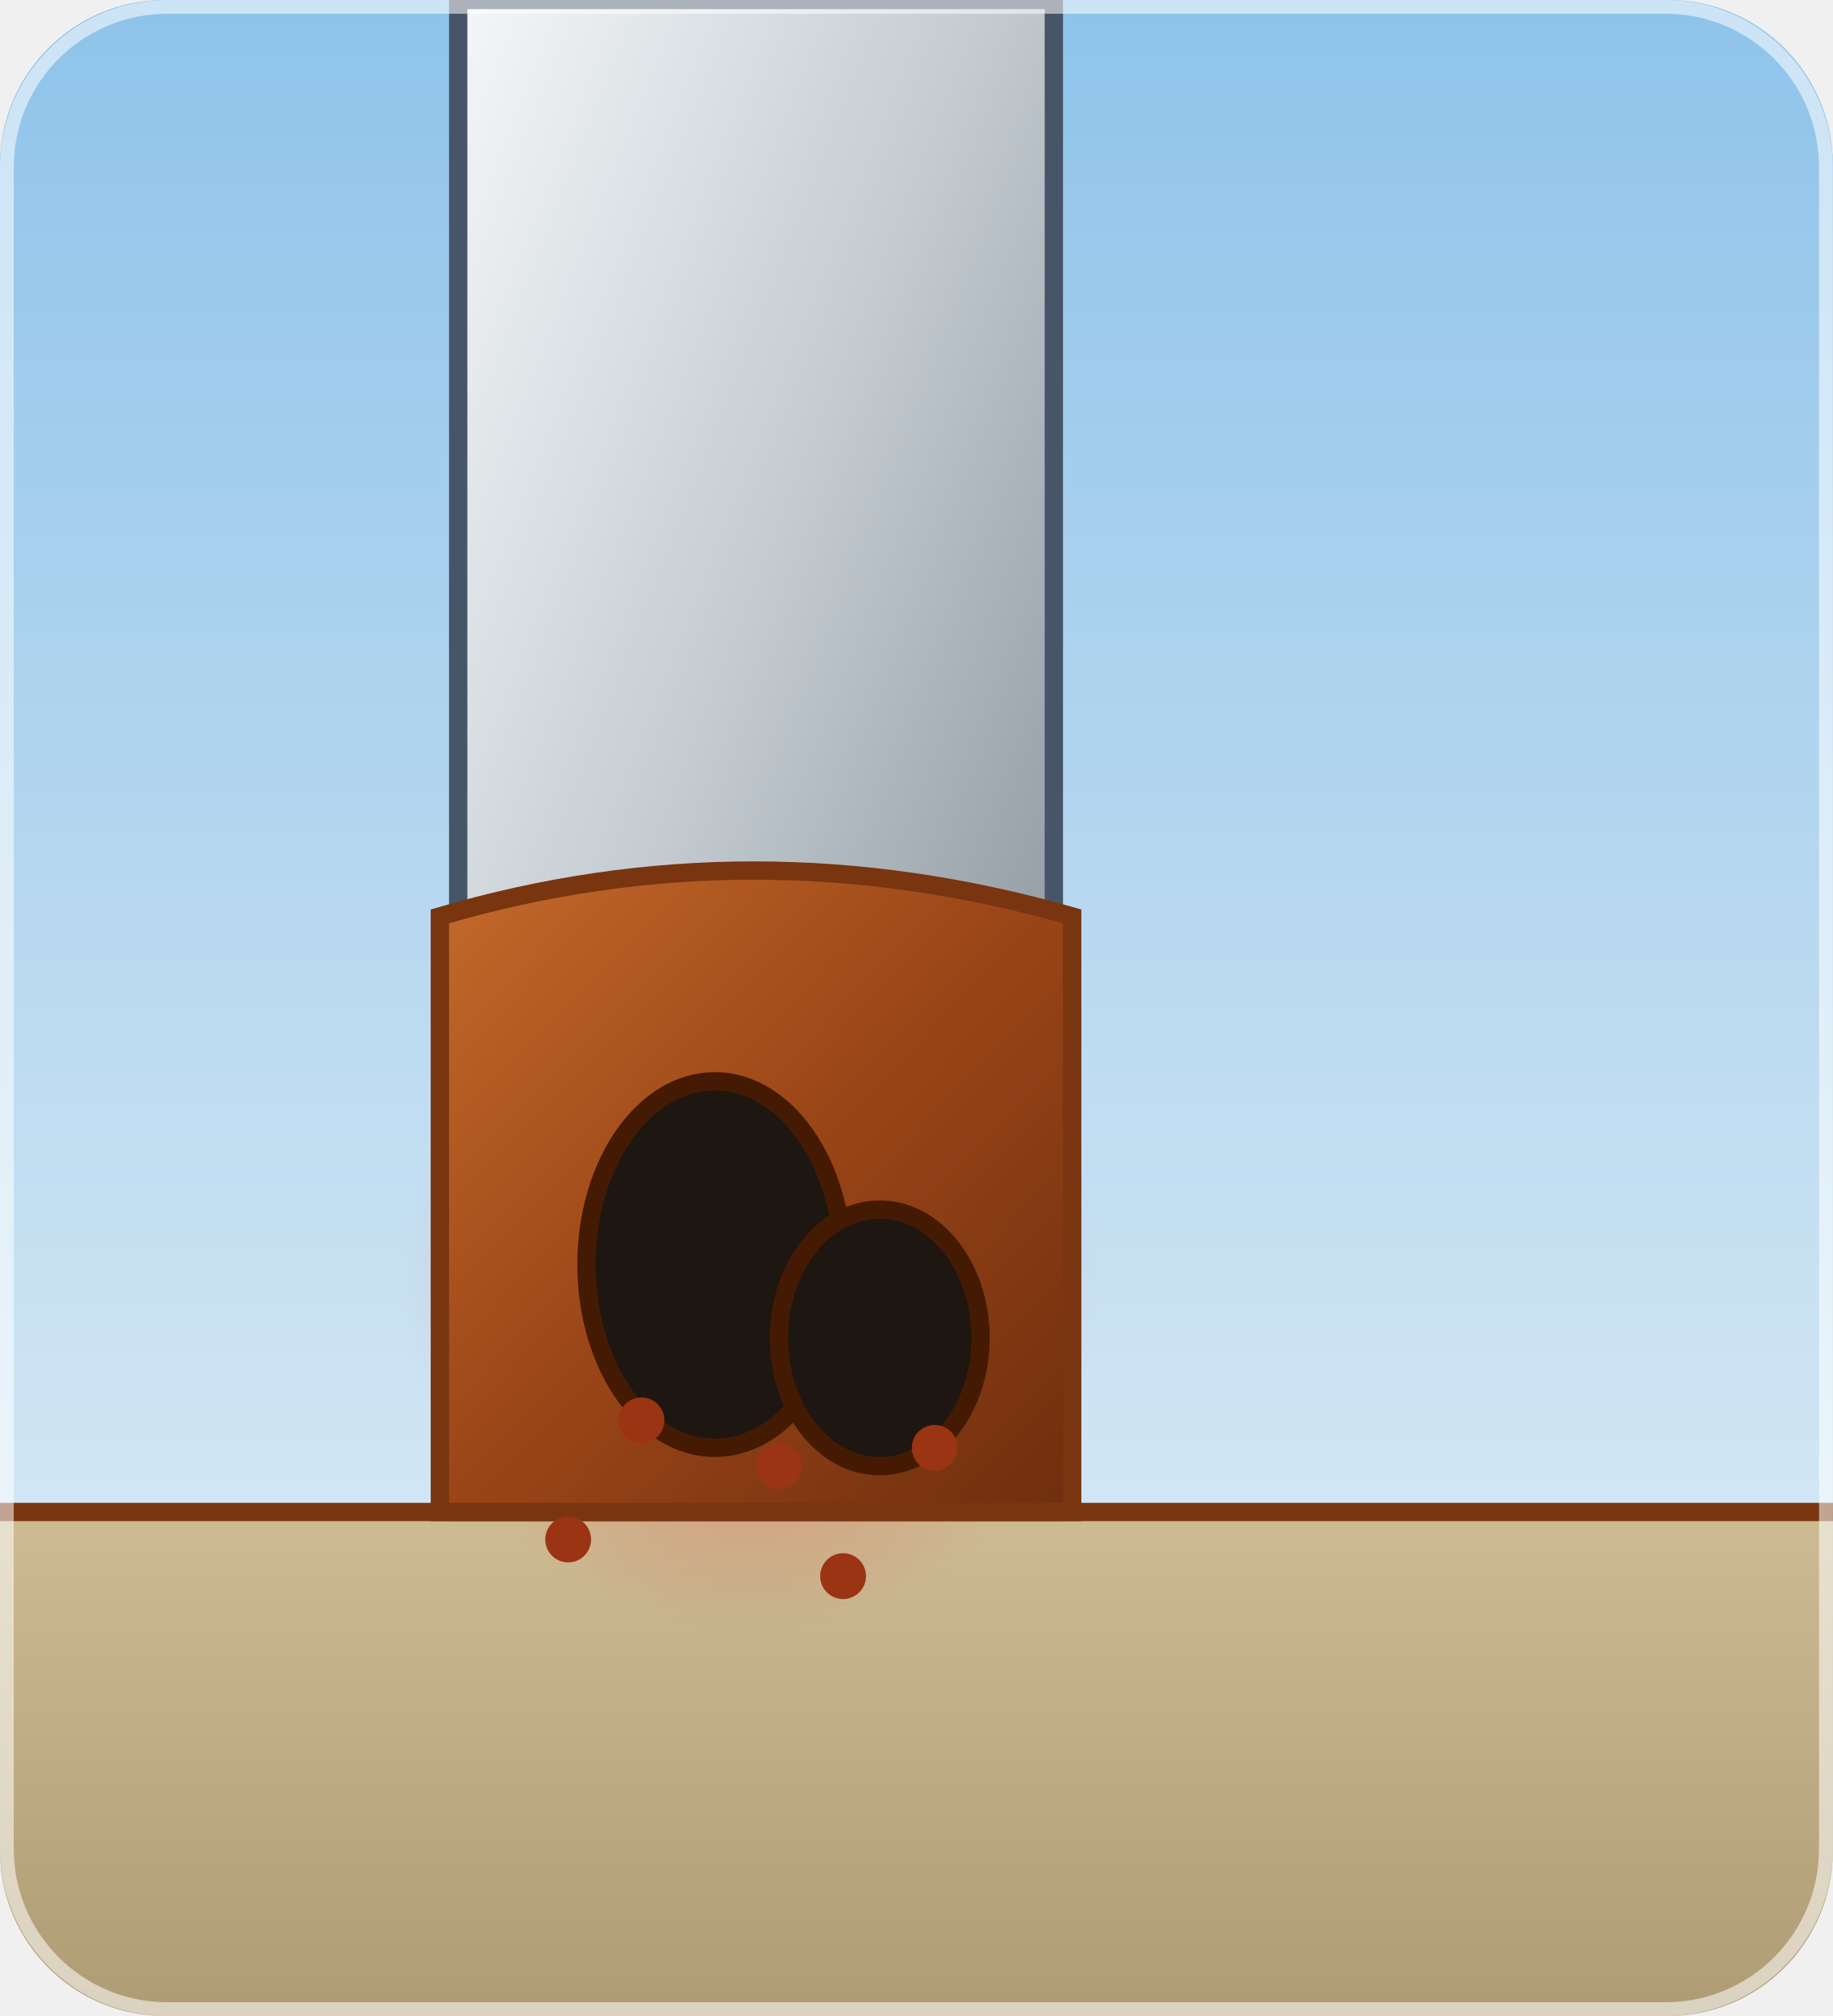
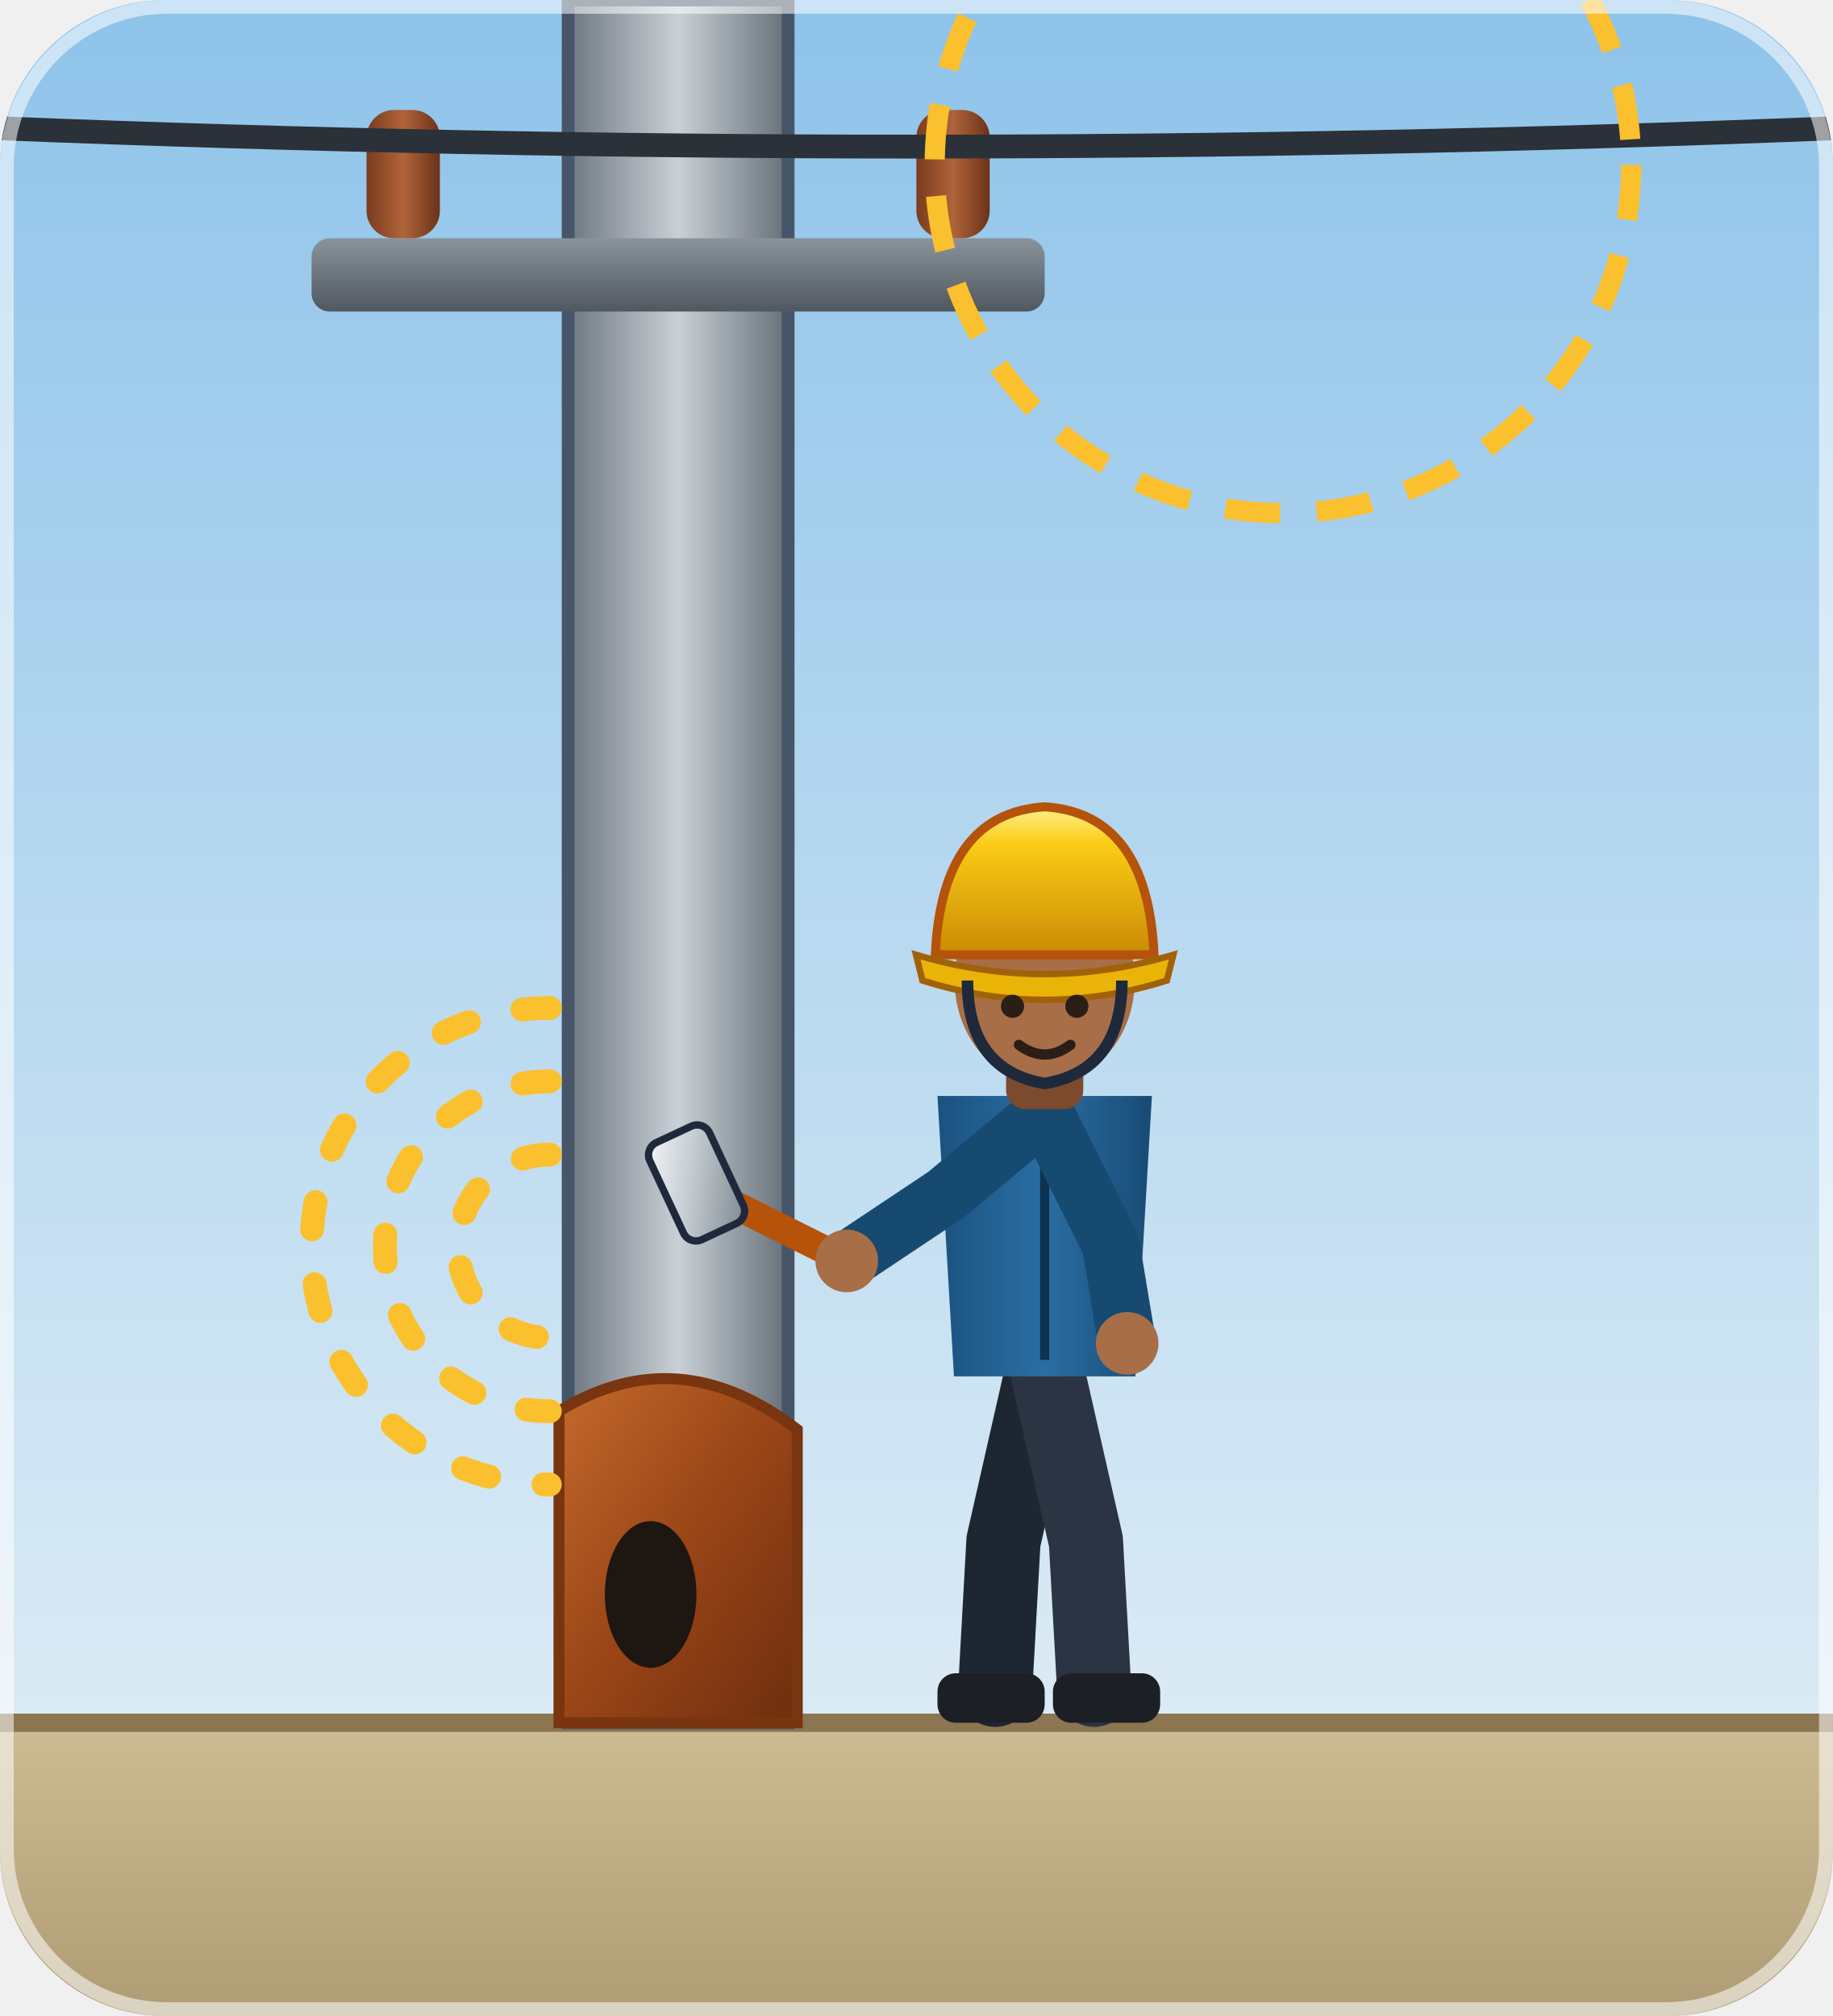
<svg xmlns="http://www.w3.org/2000/svg" viewBox="0 0 200 220" width="200" height="220">
  <defs>
    <linearGradient id="sky" x1="0" y1="0" x2="0" y2="1">
      <stop offset="0" stop-color="#8EC3EA" />
      <stop offset="1" stop-color="#E9F2F7" />
    </linearGradient>
+     <linearGradient id="storm" x1="0" y1="0" x2="0" y2="1">
+       <stop offset="0" stop-color="#1B2433" />
+       <stop offset="1" stop-color="#4A5568" />
+     </linearGradient>
    <linearGradient id="ground" x1="0" y1="0" x2="0" y2="1">
      <stop offset="0" stop-color="#CDBB93" />
      <stop offset="1" stop-color="#AF9C74" />
+     </linearGradient>
+     <linearGradient id="road" x1="0" y1="0" x2="0" y2="1">
+       <stop offset="0" stop-color="#5B6470" />
+       <stop offset="1" stop-color="#3F4650" />
    </linearGradient>
    <linearGradient id="pole" x1="0" y1="0" x2="1" y2="0">
      <stop offset="0" stop-color="#9E9B93" />
      <stop offset="0.5" stop-color="#D3D0C8" />
      <stop offset="1" stop-color="#97948C" />
    </linearGradient>
+     <linearGradient id="steelPole" x1="0" y1="0" x2="1" y2="0">
+       <stop offset="0" stop-color="#6E7780" />
+       <stop offset="0.5" stop-color="#C9D0D6" />
+       <stop offset="1" stop-color="#666F78" />
+     </linearGradient>
    <linearGradient id="steelArm" x1="0" y1="0" x2="0" y2="1">
      <stop offset="0" stop-color="#8A939B" />
      <stop offset="1" stop-color="#4F575F" />
    </linearGradient>
    <linearGradient id="porcelain" x1="0" y1="0" x2="1" y2="0">
-       <stop offset="0" stop-color="#C9D2D8" />
-       <stop offset="0.5" stop-color="#FFFFFF" />
-       <stop offset="1" stop-color="#B8C2C9" />
+       <stop offset="0" stop-color="#7A3B1E" />
+       <stop offset="0.5" stop-color="#B0643A" />
+       <stop offset="1" stop-color="#6B3219" />
    </linearGradient>
    <linearGradient id="shirt" x1="0" y1="0" x2="1" y2="0">
      <stop offset="0" stop-color="#1A5280" />
      <stop offset="0.5" stop-color="#2A6EA3" />
      <stop offset="1" stop-color="#184B75" />
    </linearGradient>
+     <linearGradient id="poly" x1="0" y1="0" x2="1" y2="1">
+       <stop offset="0" stop-color="#3E8FD6" />
+       <stop offset="0.35" stop-color="#BFE3FF" />
+       <stop offset="0.5" stop-color="#3C8AD0" />
+       <stop offset="0.75" stop-color="#A7D6FF" />
+       <stop offset="1" stop-color="#2F76B8" />
+     </linearGradient>
    <linearGradient id="webO" x1="0" y1="0" x2="0" y2="1">
      <stop offset="0" stop-color="#FF9F45" />
      <stop offset="0.5" stop-color="#F7811F" />
      <stop offset="1" stop-color="#D9640C" />
+     </linearGradient>
+     <linearGradient id="webBack" x1="0" y1="0" x2="0" y2="1">
+       <stop offset="0" stop-color="#C2560A" />
+       <stop offset="1" stop-color="#8F3C06" />
    </linearGradient>
    <linearGradient id="steel" x1="0" y1="0" x2="1" y2="1">
      <stop offset="0" stop-color="#F4F7F9" />
      <stop offset="0.45" stop-color="#C3CBD1" />
      <stop offset="1" stop-color="#7D868E" />
    </linearGradient>
    <linearGradient id="board" x1="0" y1="0" x2="1" y2="1">
      <stop offset="0" stop-color="#9A6A3C" />
      <stop offset="1" stop-color="#6E4524" />
    </linearGradient>
    <linearGradient id="paper" x1="0" y1="0" x2="0" y2="1">
      <stop offset="0" stop-color="#FFFFFF" />
      <stop offset="1" stop-color="#ECEFF2" />
    </linearGradient>
    <linearGradient id="bench" x1="0" y1="0" x2="0" y2="1">
      <stop offset="0" stop-color="#C9965E" />
      <stop offset="1" stop-color="#9E6B38" />
    </linearGradient>
+     <linearGradient id="tarp" x1="0" y1="0" x2="0" y2="1">
+       <stop offset="0" stop-color="#2F6EA6" />
+       <stop offset="1" stop-color="#1F4F7C" />
+     </linearGradient>
    <linearGradient id="rust" x1="0" y1="0" x2="1" y2="1">
      <stop offset="0" stop-color="#C46A2B" />
      <stop offset="0.5" stop-color="#9A4517" />
      <stop offset="1" stop-color="#6E2E0E" />
-     </linearGradient>
-     <linearGradient id="cone" x1="0" y1="0" x2="1" y2="0">
-       <stop offset="0" stop-color="#E65100" />
-       <stop offset="0.5" stop-color="#FF7A29" />
-       <stop offset="1" stop-color="#D84315" />
    </linearGradient>
    <linearGradient id="bootSole" x1="0" y1="0" x2="1" y2="0">
      <stop offset="0" stop-color="#111827" />
      <stop offset="0.4" stop-color="#1F2937" />
      <stop offset="1" stop-color="#0F172A" />
    </linearGradient>
    <linearGradient id="bootLug" x1="0" y1="0" x2="0" y2="1">
      <stop offset="0" stop-color="#374151" />
      <stop offset="1" stop-color="#111827" />
    </linearGradient>
    <linearGradient id="helmetDome" x1="0" y1="0" x2="0" y2="1">
      <stop offset="0" stop-color="#FEF08A" />
      <stop offset="0.25" stop-color="#FACC15" />
      <stop offset="1" stop-color="#CA8A04" />
    </linearGradient>
-     <radialGradient id="wireGlow" cx="0.5" cy="0.5" r="0.5">
-       <stop offset="0" stop-color="#FFE38A" stop-opacity="0.6" />
-       <stop offset="1" stop-color="#FFE38A" stop-opacity="0" />
-     </radialGradient>
+     <linearGradient id="glass" x1="0" y1="0" x2="1" y2="1">
+       <stop offset="0" stop-color="#E9C46A" />
+       <stop offset="1" stop-color="#C7962E" />
+     </linearGradient>
+     <linearGradient id="pvc" x1="0" y1="0" x2="0" y2="1">
+       <stop offset="0" stop-color="#E5E7EB" />
+       <stop offset="0.5" stop-color="#9CA3AF" />
+       <stop offset="1" stop-color="#D1D5DB" />
+     </linearGradient>
+     <linearGradient id="water" x1="0" y1="0" x2="0" y2="1">
+       <stop offset="0" stop-color="#7FB8D8" />
+       <stop offset="1" stop-color="#3F7FA6" />
+     </linearGradient>
+     <linearGradient id="car" x1="0" y1="0" x2="0" y2="1">
+       <stop offset="0" stop-color="#E04848" />
+       <stop offset="1" stop-color="#9E1F1F" />
+     </linearGradient>
    <radialGradient id="flash" cx="0.5" cy="0.5" r="0.5">
-       <stop offset="0" stop-color="#FFFFFF" stop-opacity="0.85" />
-       <stop offset="0.4" stop-color="#FFF4B0" stop-opacity="0.45" />
+       <stop offset="0" stop-color="#FFFFFF" stop-opacity="0.9" />
+       <stop offset="0.4" stop-color="#FFF4B0" stop-opacity="0.5" />
      <stop offset="1" stop-color="#FFF4B0" stop-opacity="0" />
-     </radialGradient>
-     <radialGradient id="hazardGlow" cx="0.5" cy="0.5" r="0.5">
-       <stop offset="0" stop-color="#EF4444" stop-opacity="0.55" />
-       <stop offset="0.7" stop-color="#EF4444" stop-opacity="0.15" />
-       <stop offset="1" stop-color="#EF4444" stop-opacity="0" />
-     </radialGradient>
-     <radialGradient id="safeGlow" cx="0.5" cy="0.5" r="0.5">
-       <stop offset="0" stop-color="#10B981" stop-opacity="0.4" />
-       <stop offset="1" stop-color="#10B981" stop-opacity="0" />
    </radialGradient>
    <clipPath id="card">
      <rect x="0" y="0" width="200" height="220" rx="18" />
    </clipPath>
  </defs>
  <g clip-path="url(#card)">
    <rect width="200" height="220" fill="url(#sky)" />
-     <rect width="200" height="220" fill="url(#sky)" />
-     <rect y="165" width="200" height="55" fill="url(#ground)" />
-     <line x1="0" y1="165" x2="200" y2="165" stroke="#78350F" stroke-width="2" />
-     <rect x="50" y="0" width="65" height="165" fill="url(#steel)" stroke="#475569" stroke-width="2" />
-     <circle cx="82" cy="140" r="38" fill="url(#hazardGlow)" />
-     <path d="M48 100 Q82 90 117 100 L117 165 L48 165 Z" fill="url(#rust)" stroke="#78350F" stroke-width="2" />
-     <ellipse cx="78" cy="138" rx="14" ry="20" fill="#1E1610" stroke="#451A03" stroke-width="2" />
-     <ellipse cx="96" cy="146" rx="11" ry="14" fill="#1E1610" stroke="#451A03" stroke-width="2" />
-     <circle cx="70" cy="155" r="2.5" fill="#9A3412" />
-     <circle cx="85" cy="160" r="2.5" fill="#9A3412" />
-     <circle cx="102" cy="158" r="2.5" fill="#9A3412" />
-     <circle cx="62" cy="168" r="2.5" fill="#9A3412" />
-     <circle cx="92" cy="172" r="2.5" fill="#9A3412" />
+     <rect y="188" width="200" height="32" fill="url(#ground)" />
+     <line x1="0" y1="188" x2="200" y2="188" stroke="#8C7550" stroke-width="2" />
+     <rect x="62" y="0" width="24" height="188" fill="url(#steelPole)" stroke="#475569" stroke-width="1.4" />
+     <path d="M61 154 Q74 146 87 156 L87 188 L61 188 Z" fill="url(#rust)" stroke="#78350F" stroke-width="1.2" />
+     <ellipse cx="71" cy="174" rx="5" ry="8" fill="#1E1610" />
+     <rect x="34" y="26" width="80" height="8" rx="2" fill="url(#steelArm)" />
+     <rect x="40" y="12" width="8" height="14" rx="3" fill="url(#porcelain)" />
+     <rect x="100" y="12" width="8" height="14" rx="3" fill="url(#porcelain)" />
+     <path d="M0 14 Q100 18 200 14" stroke="#2B3138" stroke-width="2.6" fill="none" />
+     <circle cx="140" cy="18" r="38" fill="none" stroke="#FBC02D" stroke-width="2.2" stroke-dasharray="6 4" />
+     <path d="M114 148.4 L109.5 168.2 L108.6 184.4" stroke="#1E2631" stroke-width="8.1" fill="none" stroke-linecap="round" stroke-linejoin="round" />
+     <path d="M114 148.4 L118.5 168.2 L119.4 184.4" stroke="#2A3442" stroke-width="8.1" fill="none" stroke-linecap="round" stroke-linejoin="round" />
+     <rect x="102.3" y="182.6" width="11.7" height="5.4" rx="2" fill="#1C1F24" />
+     <rect x="114.9" y="182.6" width="11.7" height="5.4" rx="2" fill="#1C1F24" />
+     <path d="M102.3 119.6 L125.7 119.6 L123.9 150.2 L104.1 150.2 Z" fill="url(#shirt)" />
+     <path d="M114 119.6 L114 148.4" stroke="#0E3352" stroke-width="1" />
+     <path d="M114 121.4 L121.2 135.8 L123 146.6" stroke="#174A70" stroke-width="6.3" fill="none" stroke-linecap="round" stroke-linejoin="round" />
+     <circle cx="123" cy="146.6" r="3.42" fill="#A86E48" />
+     <path d="M114 121.4 L103.2 130.4 L92.4 137.6" stroke="#174A70" stroke-width="6.3" fill="none" stroke-linecap="round" stroke-linejoin="round" />
+     <g transform="translate(114 107) rotate(0) scale(0.702)">
+       <rect x="-6" y="8" width="12" height="12" rx="3" fill="#7C4A2D" />
+       <ellipse cx="0" cy="0" rx="14" ry="16" fill="#A86E48" />
+       <path d="M-17 -4 Q-16 -26 0 -27 Q16 -26 17 -4 Z" fill="url(#helmetDome)" stroke="#B45309" stroke-width="1.4" />
+       <path d="M-20 -4 Q0 2 20 -4 L19 0 Q0 6 -19 0 Z" fill="#EAB308" stroke="#A16207" stroke-width="1" />
+       <path d="M-12 0 Q-12 14 0 16 Q12 14 12 0" fill="none" stroke="#1E293B" stroke-width="1.8" />
+       <circle cx="-5" cy="4" r="1.8" fill="#2A1E16" />
+       <circle cx="5" cy="4" r="1.8" fill="#2A1E16" />
+       <path d="M-4 10 Q0 13 4 10" fill="none" stroke="#2A1E16" stroke-width="1.6" stroke-linecap="round" />
+     </g>
+     <path d="M92.4 137.6 L78 130.4" stroke="#B45309" stroke-width="3.1" stroke-linecap="round" />
+     <rect x="72.6" y="123.2" width="7.2" height="11.7" rx="1.5" fill="url(#steel)" stroke="#1E293B" stroke-width="0.8" transform="rotate(-25 76.2 129.5)" />
+     <circle cx="92.4" cy="137.6" r="3.42" fill="#A86E48" />
+     <path d="M60 126 A10 10 0 0 0 60 146" stroke="#FBC02D" stroke-width="2.6" fill="none" stroke-linecap="round" stroke-dasharray="3 6" />
+     <path d="M60 118 A18 18 0 0 0 60 154" stroke="#FBC02D" stroke-width="2.6" fill="none" stroke-linecap="round" stroke-dasharray="3 6" />
+     <path d="M60 110 A26 26 0 0 0 60 162" stroke="#FBC02D" stroke-width="2.6" fill="none" stroke-linecap="round" stroke-dasharray="3 6" />
  </g>
  <rect x="0.75" y="0.75" width="198.5" height="218.5" rx="17.5" fill="none" stroke="#FFFFFF" stroke-opacity="0.55" stroke-width="1.5" />
-   <rect width="0" height="0" fill="#10B981" />
-   <rect width="0" height="0" fill="#2B3138" />
-   <rect width="0" height="0" fill="#334155" />
-   <rect width="0" height="0" fill="#4B5563" />
-   <rect width="0" height="0" fill="#6B7280" />
-   <rect width="0" height="0" fill="#94A3B8" />
-   <rect width="0" height="0" fill="#9CA3AF" />
-   <rect width="0" height="0" fill="#B45309" />
-   <rect width="0" height="0" fill="#D97706" />
-   <rect width="0" height="0" fill="#FBC02D" />
-   <circle cx="0" cy="0" r="0" fill="url(#pole)" />
-   <circle cx="0" cy="0" r="0" fill="url(#porcelain)" />
-   <circle cx="0" cy="0" r="0" fill="url(#safeGlow)" />
-   <circle cx="0" cy="0" r="0" fill="url(#steelArm)" />
-   <circle cx="0" cy="0" r="0" fill="url(#wireGlow)" />
</svg>
